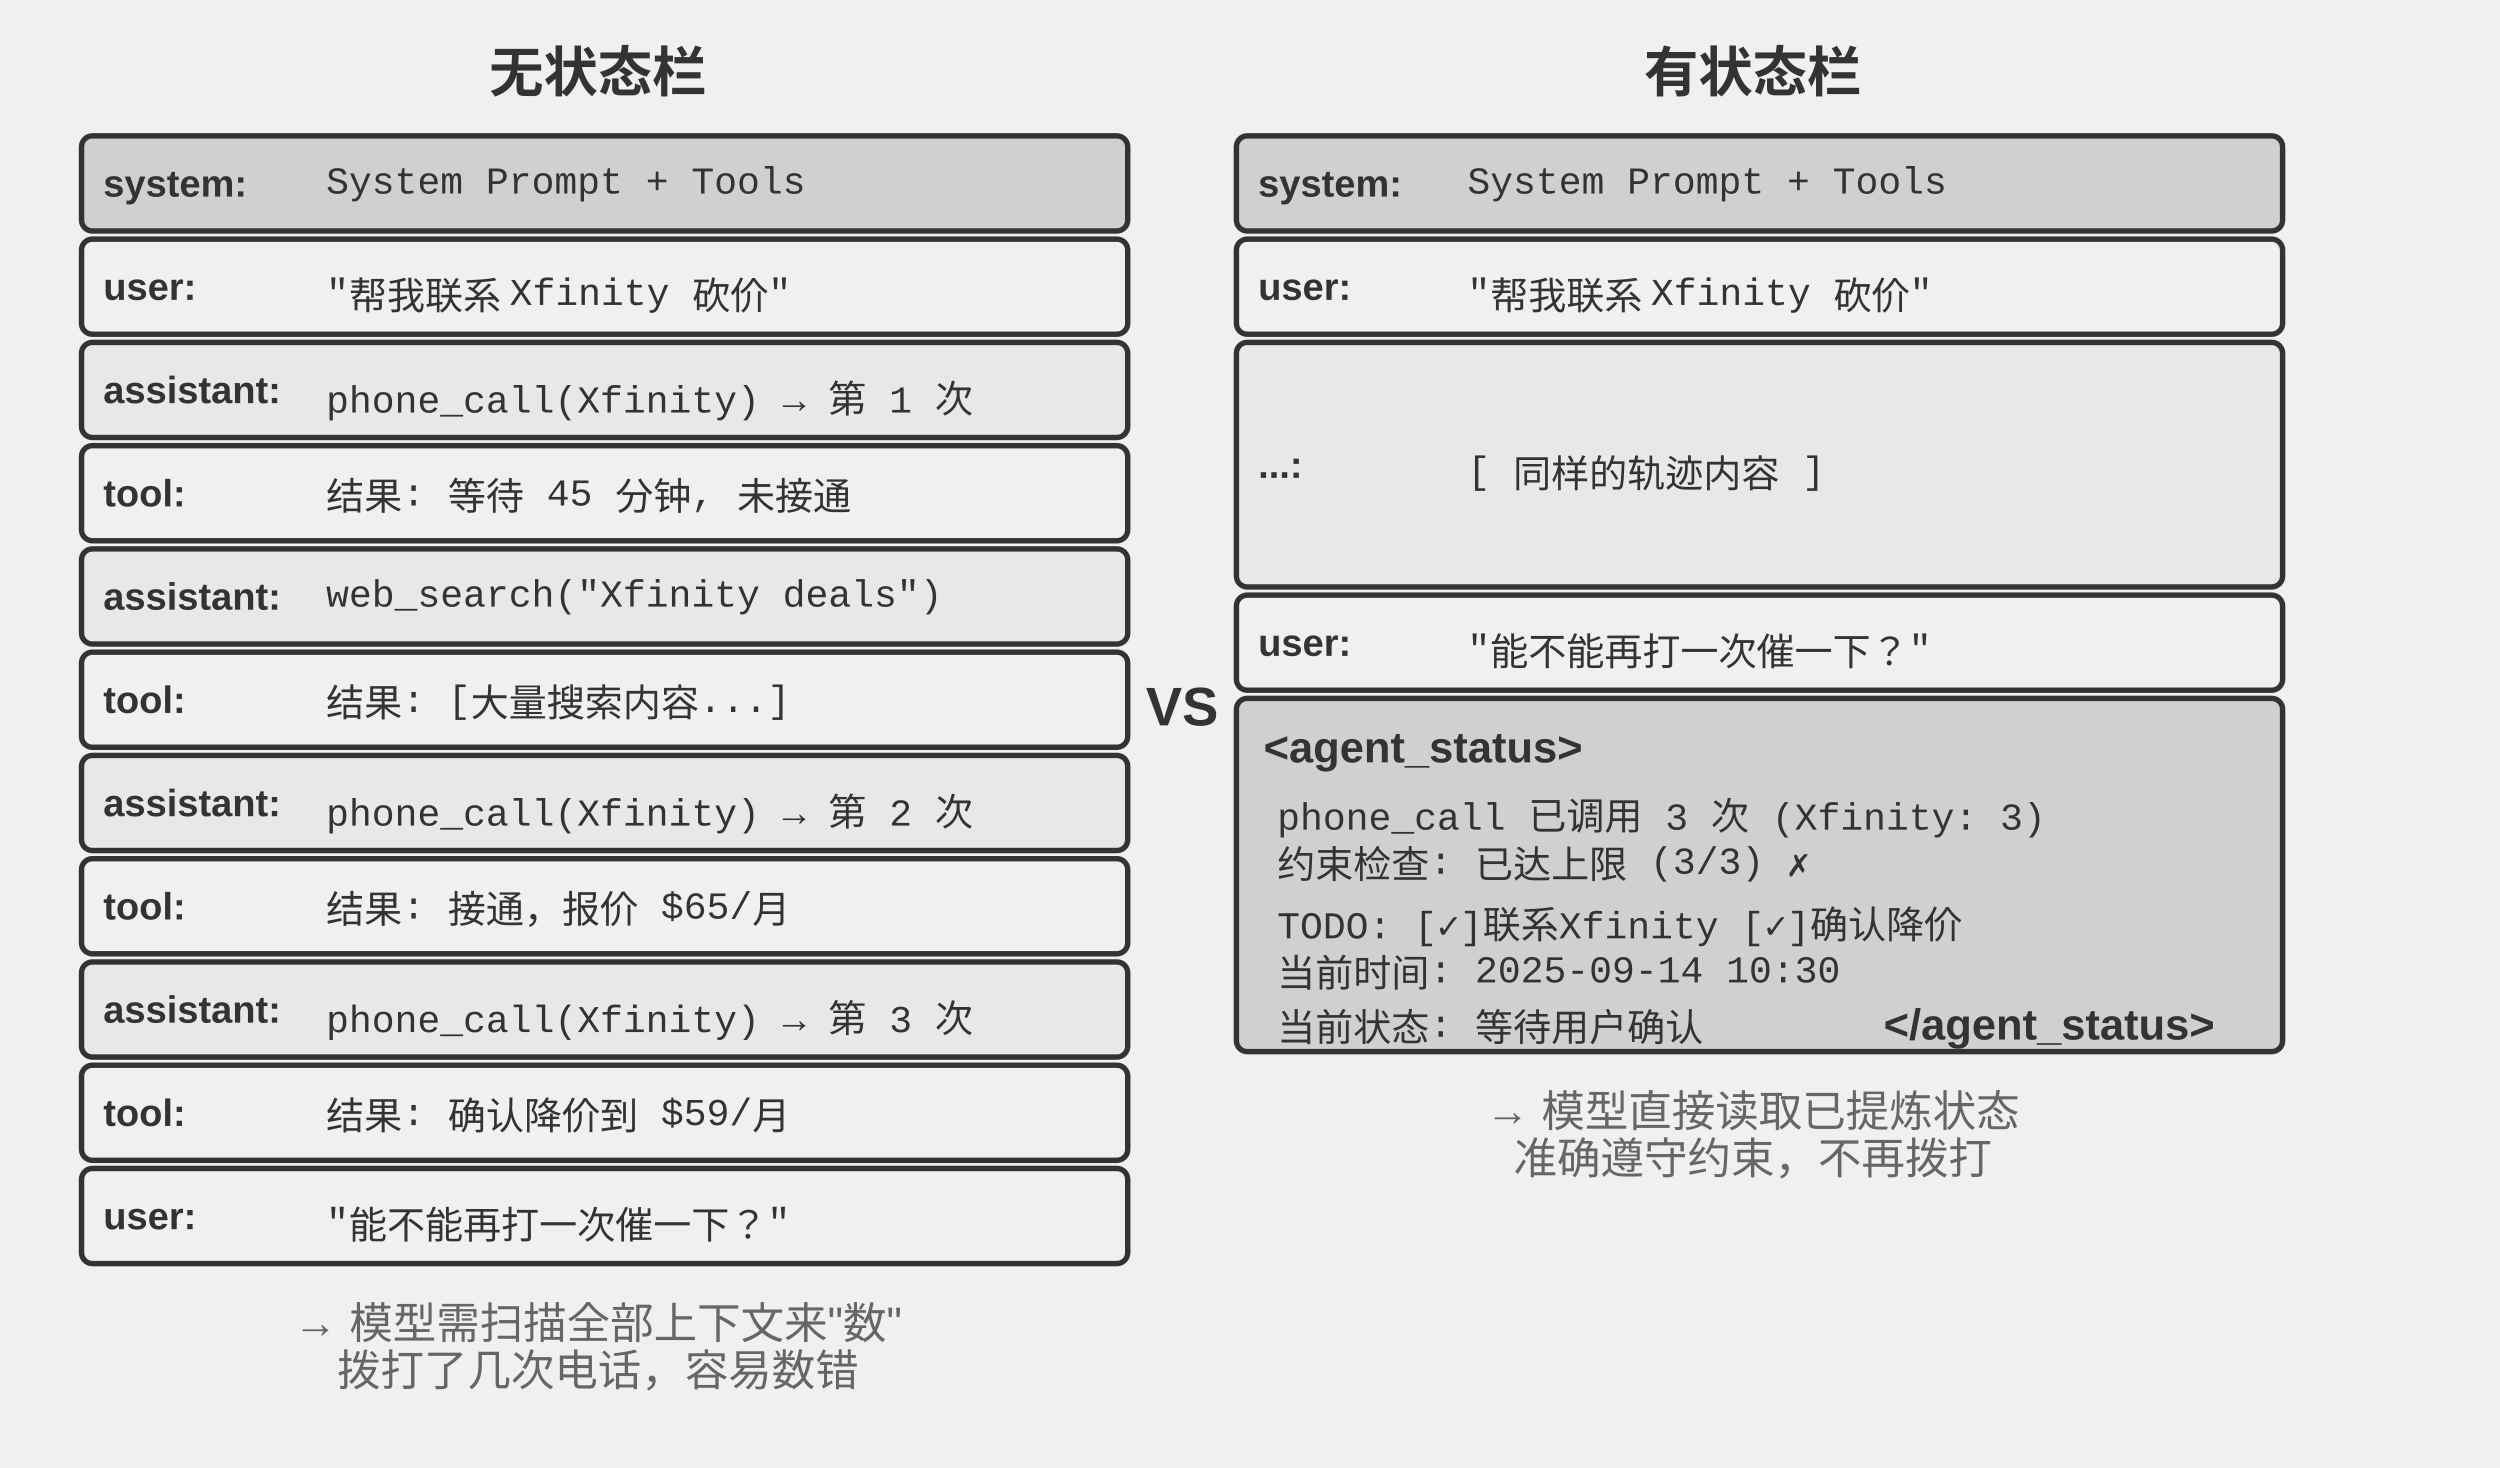
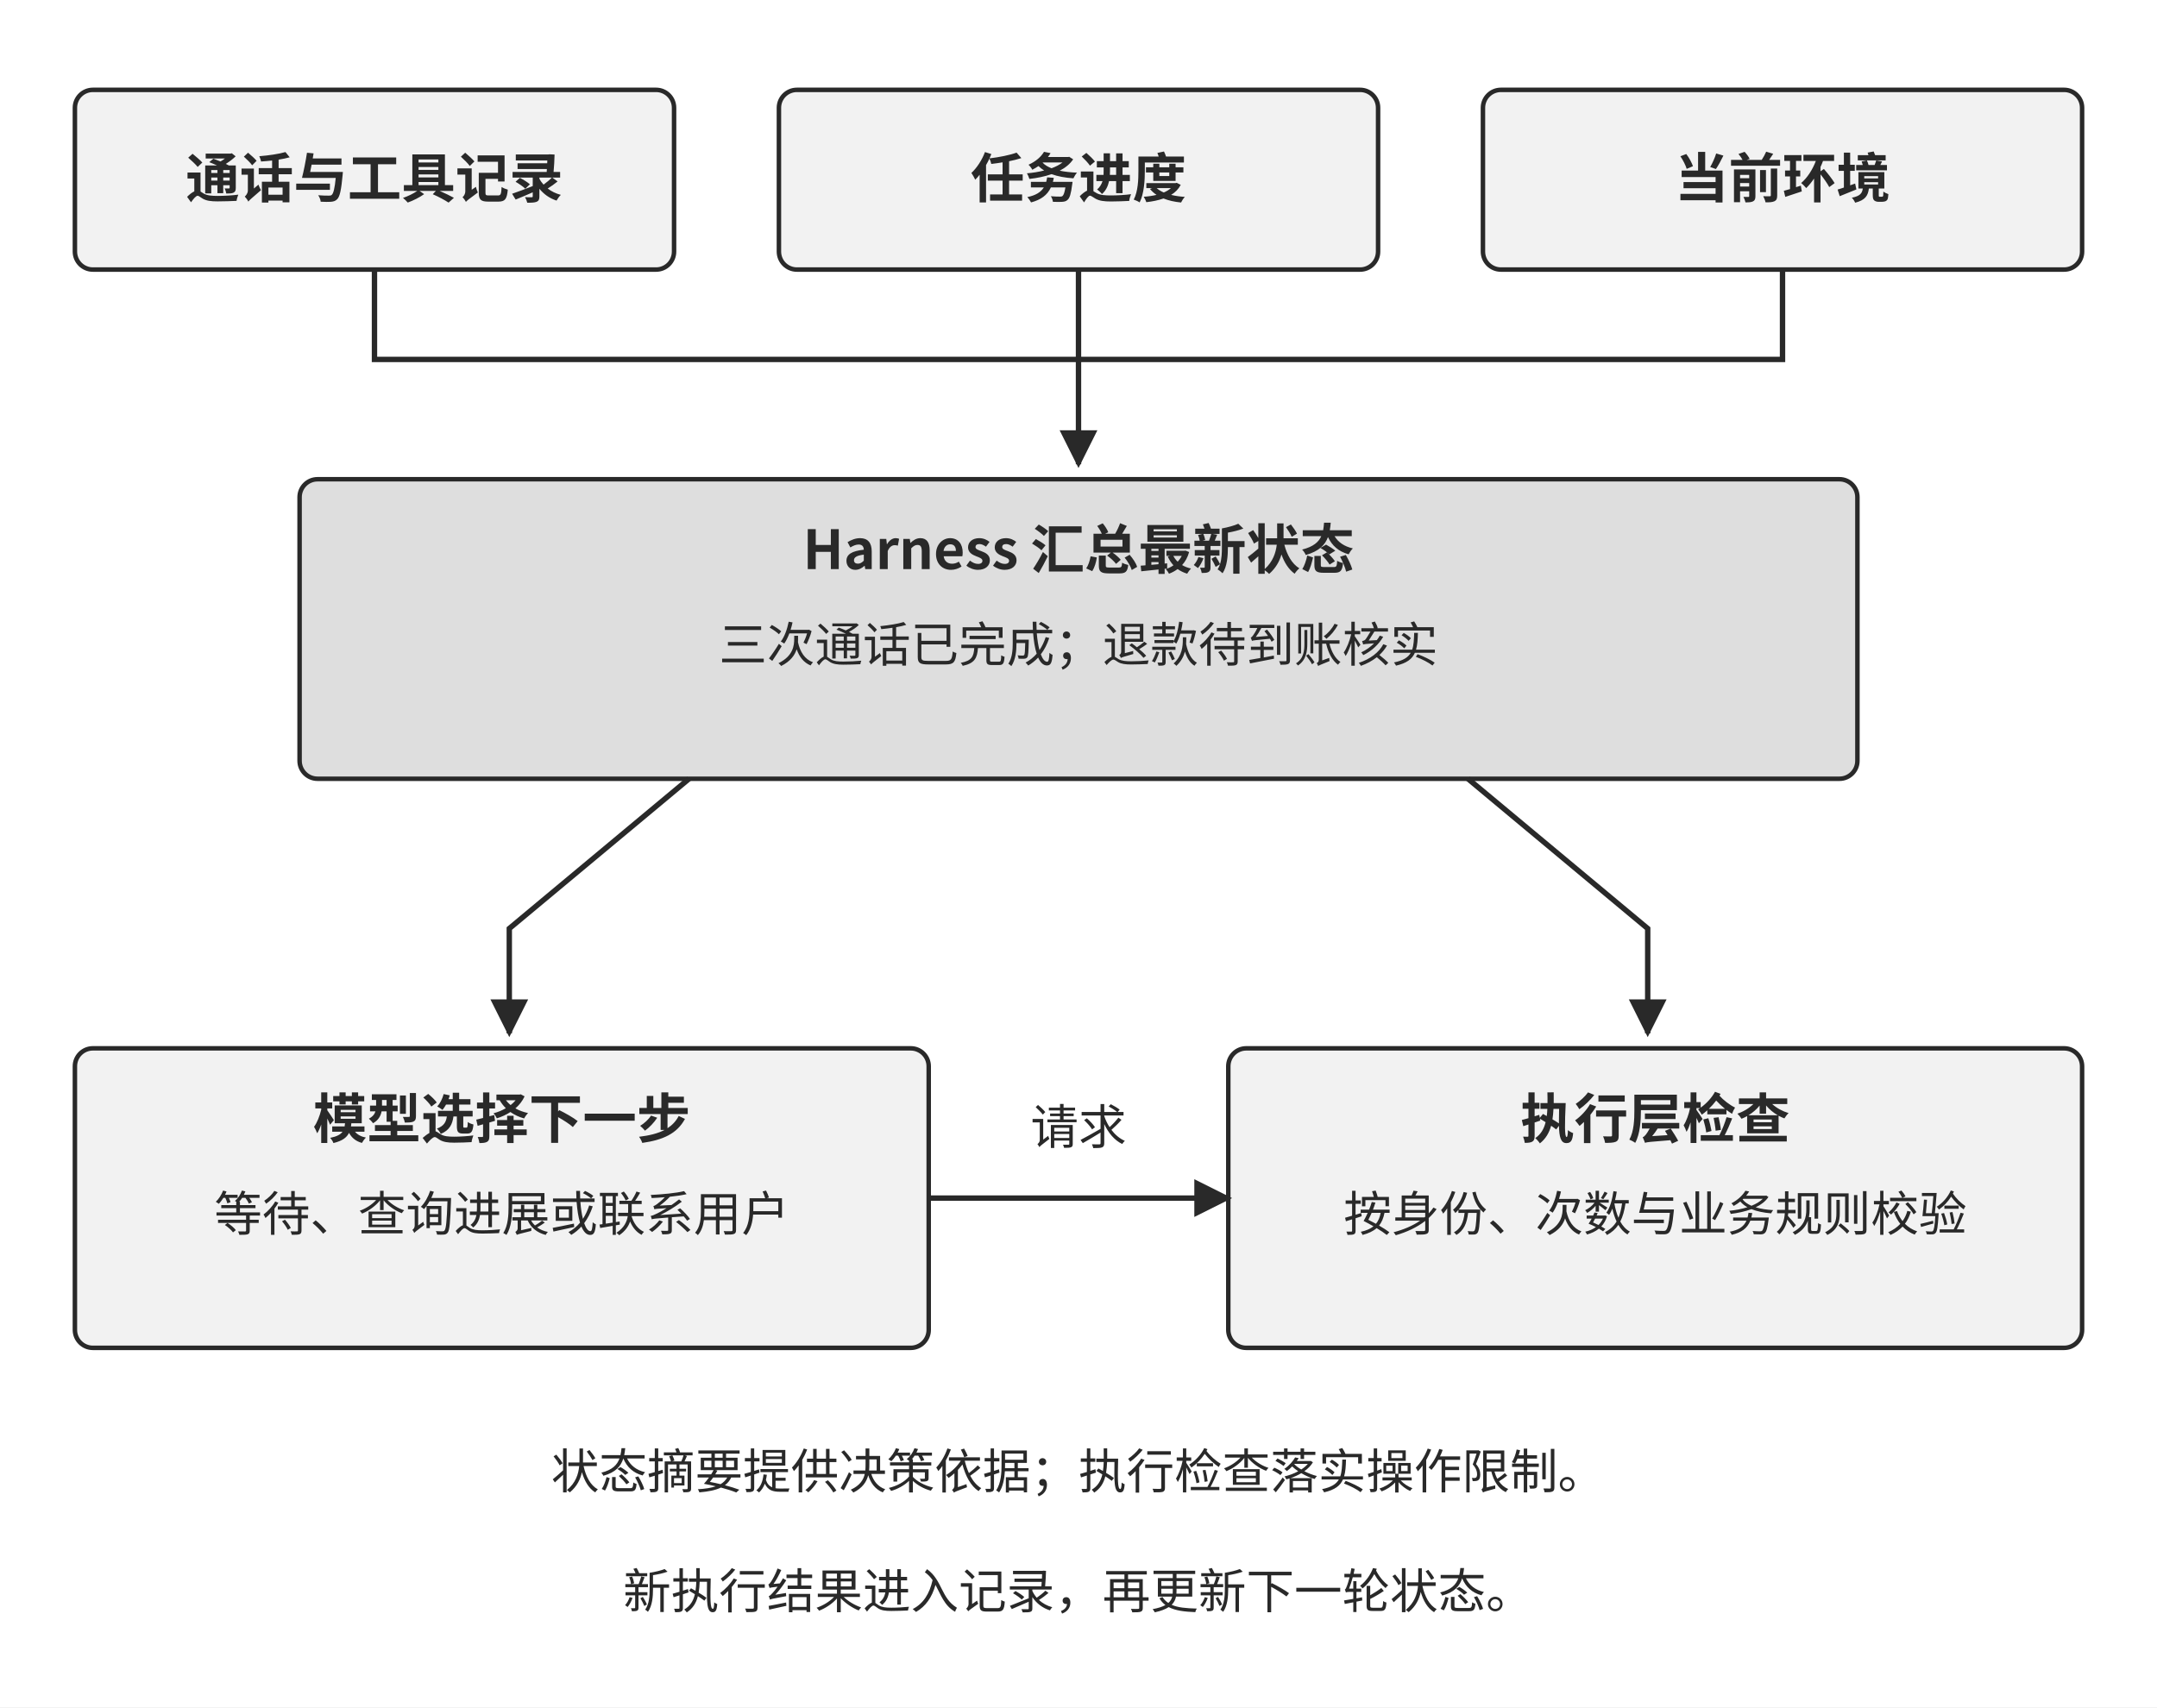
- <svg xmlns="http://www.w3.org/2000/svg" viewBox="0 40 920 540" width="920" height="540" style="background:#ffffff">
+ <svg xmlns="http://www.w3.org/2000/svg" width="150mm" height="118.75mm" viewBox="0 0 720 570" role="img" aria-labelledby="title desc">
  <defs>
-     <marker id="ah" markerWidth="12" markerHeight="8" refX="12" refY="4" orient="auto">
-       <polygon points="0 0, 12 4, 0 8" fill="#333333" />
-     </marker>
-     <marker id="ah-light" markerWidth="12" markerHeight="8" refX="12" refY="4" orient="auto">
-       <polygon points="0 0, 12 4, 0 8" fill="#999999" />
+     <marker id="arrow" viewBox="0 0 10 10" refX="9" refY="5" markerWidth="7" markerHeight="7" orient="auto-start-reverse">
+       <path d="M0 0 L10 5 L0 10 Z" fill="#292929" />
    </marker>
  </defs>
-   <text x="220.0" y="65" font-family="Arial, 'Helvetica Neue', Helvetica, 'PingFang SC', 'Microsoft YaHei', sans-serif" font-size="20" fill="#333333" text-anchor="middle" dominant-baseline="central" font-weight="bold">无状态栏</text>
-   <text x="645.0" y="65" font-family="Arial, 'Helvetica Neue', Helvetica, 'PingFang SC', 'Microsoft YaHei', sans-serif" font-size="20" fill="#333333" text-anchor="middle" dominant-baseline="central" font-weight="bold">有状态栏</text>
-   <rect x="30" y="90" width="385" height="35" rx="4" fill="#d0d0d0" stroke="#333333" stroke-width="2" />
-   <text x="38" y="107.5" font-family="Arial, 'Helvetica Neue', Helvetica, 'PingFang SC', 'Microsoft YaHei', sans-serif" font-size="14" fill="#333333" text-anchor="start" dominant-baseline="central" font-weight="bold">system:</text>
-   <text x="120" y="107.5" font-family="'Courier New', Courier, monospace" font-size="14" fill="#333333" text-anchor="start" dominant-baseline="central">System Prompt + Tools</text>
-   <rect x="30" y="128" width="385" height="35" rx="4" fill="#f0f0f0" stroke="#333333" stroke-width="2" />
-   <text x="38" y="145.5" font-family="Arial, 'Helvetica Neue', Helvetica, 'PingFang SC', 'Microsoft YaHei', sans-serif" font-size="14" fill="#333333" text-anchor="start" dominant-baseline="central" font-weight="bold">user:</text>
-   <text x="120" y="145.5" font-family="'Courier New', Courier, monospace" font-size="14" fill="#333333" text-anchor="start" dominant-baseline="central">"帮我联系 Xfinity 砍价"</text>
-   <rect x="30" y="166" width="385" height="35" rx="4" fill="#e8e8e8" stroke="#333333" stroke-width="2" />
-   <text x="38" y="183.5" font-family="Arial, 'Helvetica Neue', Helvetica, 'PingFang SC', 'Microsoft YaHei', sans-serif" font-size="14" fill="#333333" text-anchor="start" dominant-baseline="central" font-weight="bold">assistant:</text>
-   <text x="120" y="183.5" font-family="'Courier New', Courier, monospace" font-size="14" fill="#333333" text-anchor="start" dominant-baseline="central">phone_call(Xfinity) → 第 1 次</text>
-   <rect x="30" y="204" width="385" height="35" rx="4" fill="#f0f0f0" stroke="#333333" stroke-width="2" />
-   <text x="38" y="221.5" font-family="Arial, 'Helvetica Neue', Helvetica, 'PingFang SC', 'Microsoft YaHei', sans-serif" font-size="14" fill="#333333" text-anchor="start" dominant-baseline="central" font-weight="bold">tool:</text>
-   <text x="120" y="221.5" font-family="'Courier New', Courier, monospace" font-size="14" fill="#333333" text-anchor="start" dominant-baseline="central">结果: 等待 45 分钟, 未接通</text>
-   <rect x="30" y="242" width="385" height="35" rx="4" fill="#e8e8e8" stroke="#333333" stroke-width="2" />
-   <text x="38" y="259.5" font-family="Arial, 'Helvetica Neue', Helvetica, 'PingFang SC', 'Microsoft YaHei', sans-serif" font-size="14" fill="#333333" text-anchor="start" dominant-baseline="central" font-weight="bold">assistant:</text>
-   <text x="120" y="259.5" font-family="'Courier New', Courier, monospace" font-size="14" fill="#333333" text-anchor="start" dominant-baseline="central">web_search("Xfinity deals")</text>
-   <rect x="30" y="280" width="385" height="35" rx="4" fill="#f0f0f0" stroke="#333333" stroke-width="2" />
-   <text x="38" y="297.5" font-family="Arial, 'Helvetica Neue', Helvetica, 'PingFang SC', 'Microsoft YaHei', sans-serif" font-size="14" fill="#333333" text-anchor="start" dominant-baseline="central" font-weight="bold">tool:</text>
-   <text x="120" y="297.5" font-family="'Courier New', Courier, monospace" font-size="14" fill="#333333" text-anchor="start" dominant-baseline="central">结果: [大量搜索内容...]</text>
-   <rect x="30" y="318" width="385" height="35" rx="4" fill="#e8e8e8" stroke="#333333" stroke-width="2" />
-   <text x="38" y="335.5" font-family="Arial, 'Helvetica Neue', Helvetica, 'PingFang SC', 'Microsoft YaHei', sans-serif" font-size="14" fill="#333333" text-anchor="start" dominant-baseline="central" font-weight="bold">assistant:</text>
-   <text x="120" y="335.5" font-family="'Courier New', Courier, monospace" font-size="14" fill="#333333" text-anchor="start" dominant-baseline="central">phone_call(Xfinity) → 第 2 次</text>
-   <rect x="30" y="356" width="385" height="35" rx="4" fill="#f0f0f0" stroke="#333333" stroke-width="2" />
-   <text x="38" y="373.5" font-family="Arial, 'Helvetica Neue', Helvetica, 'PingFang SC', 'Microsoft YaHei', sans-serif" font-size="14" fill="#333333" text-anchor="start" dominant-baseline="central" font-weight="bold">tool:</text>
-   <text x="120" y="373.5" font-family="'Courier New', Courier, monospace" font-size="14" fill="#333333" text-anchor="start" dominant-baseline="central">结果: 接通，报价 $65/月</text>
-   <rect x="30" y="394" width="385" height="35" rx="4" fill="#e8e8e8" stroke="#333333" stroke-width="2" />
-   <text x="38" y="411.5" font-family="Arial, 'Helvetica Neue', Helvetica, 'PingFang SC', 'Microsoft YaHei', sans-serif" font-size="14" fill="#333333" text-anchor="start" dominant-baseline="central" font-weight="bold">assistant:</text>
-   <text x="120" y="411.5" font-family="'Courier New', Courier, monospace" font-size="14" fill="#333333" text-anchor="start" dominant-baseline="central">phone_call(Xfinity) → 第 3 次</text>
-   <rect x="30" y="432" width="385" height="35" rx="4" fill="#f0f0f0" stroke="#333333" stroke-width="2" />
-   <text x="38" y="449.5" font-family="Arial, 'Helvetica Neue', Helvetica, 'PingFang SC', 'Microsoft YaHei', sans-serif" font-size="14" fill="#333333" text-anchor="start" dominant-baseline="central" font-weight="bold">tool:</text>
-   <text x="120" y="449.5" font-family="'Courier New', Courier, monospace" font-size="14" fill="#333333" text-anchor="start" dominant-baseline="central">结果: 确认降价到 $59/月</text>
-   <rect x="30" y="470" width="385" height="35" rx="4" fill="#f0f0f0" stroke="#333333" stroke-width="2" />
-   <text x="38" y="487.5" font-family="Arial, 'Helvetica Neue', Helvetica, 'PingFang SC', 'Microsoft YaHei', sans-serif" font-size="14" fill="#333333" text-anchor="start" dominant-baseline="central" font-weight="bold">user:</text>
-   <text x="120" y="487.5" font-family="'Courier New', Courier, monospace" font-size="14" fill="#333333" text-anchor="start" dominant-baseline="central">"能不能再打一次催一下？"</text>
-   <text x="220.0" y="523" font-family="Arial, 'Helvetica Neue', Helvetica, 'PingFang SC', 'Microsoft YaHei', sans-serif" font-size="16" fill="#666666" text-anchor="middle" dominant-baseline="central" font-weight="normal">→ 模型需扫描全部上下文来"数"</text>
-   <text x="220.0" y="543" font-family="Arial, 'Helvetica Neue', Helvetica, 'PingFang SC', 'Microsoft YaHei', sans-serif" font-size="16" fill="#666666" text-anchor="middle" dominant-baseline="central" font-weight="normal">拨打了几次电话，容易数错</text>
-   <rect x="455" y="90" width="385" height="35" rx="4" fill="#d0d0d0" stroke="#333333" stroke-width="2" />
-   <text x="463" y="107.5" font-family="Arial, 'Helvetica Neue', Helvetica, 'PingFang SC', 'Microsoft YaHei', sans-serif" font-size="14" fill="#333333" text-anchor="start" dominant-baseline="central" font-weight="bold">system:</text>
-   <text x="540" y="107.5" font-family="'Courier New', Courier, monospace" font-size="14" fill="#333333" text-anchor="start" dominant-baseline="central">System Prompt + Tools</text>
-   <rect x="455" y="128" width="385" height="35" rx="4" fill="#f0f0f0" stroke="#333333" stroke-width="2" />
-   <text x="463" y="145.5" font-family="Arial, 'Helvetica Neue', Helvetica, 'PingFang SC', 'Microsoft YaHei', sans-serif" font-size="14" fill="#333333" text-anchor="start" dominant-baseline="central" font-weight="bold">user:</text>
-   <text x="540" y="145.5" font-family="'Courier New', Courier, monospace" font-size="14" fill="#333333" text-anchor="start" dominant-baseline="central">"帮我联系 Xfinity 砍价"</text>
-   <rect x="455" y="166" width="385" height="90" rx="4" fill="#e8e8e8" stroke="#333333" stroke-width="2" />
-   <text x="463" y="211.0" font-family="Arial, 'Helvetica Neue', Helvetica, 'PingFang SC', 'Microsoft YaHei', sans-serif" font-size="14" fill="#333333" text-anchor="start" dominant-baseline="central" font-weight="bold">...:</text>
-   <text x="540" y="211.0" font-family="'Courier New', Courier, monospace" font-size="14" fill="#333333" text-anchor="start" dominant-baseline="central">[ 同样的轨迹内容 ]</text>
-   <rect x="455" y="259" width="385" height="35" rx="4" fill="#f0f0f0" stroke="#333333" stroke-width="2" />
-   <text x="463" y="276.5" font-family="Arial, 'Helvetica Neue', Helvetica, 'PingFang SC', 'Microsoft YaHei', sans-serif" font-size="14" fill="#333333" text-anchor="start" dominant-baseline="central" font-weight="bold">user:</text>
-   <text x="540" y="276.5" font-family="'Courier New', Courier, monospace" font-size="14" fill="#333333" text-anchor="start" dominant-baseline="central">"能不能再打一次催一下？"</text>
-   <rect x="455" y="297" width="385" height="130" rx="4" fill="#d0d0d0" stroke="#333333" stroke-width="2" />
-   <text x="465" y="315" font-family="Arial, 'Helvetica Neue', Helvetica, 'PingFang SC', 'Microsoft YaHei', sans-serif" font-size="16" fill="#333333" text-anchor="start" dominant-baseline="central" font-weight="bold">&lt;agent_status&gt;</text>
-   <text x="470" y="337" font-family="'Courier New', Courier, monospace" font-size="14" fill="#333333" text-anchor="start" dominant-baseline="central">phone_call 已调用 3 次 (Xfinity: 3)</text>
-   <text x="470" y="357" font-family="'Courier New', Courier, monospace" font-size="14" fill="#333333" text-anchor="start" dominant-baseline="central">约束检查: 已达上限 (3/3) ✗</text>
-   <text x="470" y="377" font-family="'Courier New', Courier, monospace" font-size="14" fill="#333333" text-anchor="start" dominant-baseline="central">TODO: [✓]联系Xfinity [✓]确认降价</text>
-   <text x="470" y="397" font-family="'Courier New', Courier, monospace" font-size="14" fill="#333333" text-anchor="start" dominant-baseline="central">当前时间: 2025-09-14 10:30</text>
-   <text x="470" y="417" font-family="'Courier New', Courier, monospace" font-size="14" fill="#333333" text-anchor="start" dominant-baseline="central">当前状态: 等待用户确认</text>
-   <text x="815" y="417" font-family="Arial, 'Helvetica Neue', Helvetica, 'PingFang SC', 'Microsoft YaHei', sans-serif" font-size="16" fill="#333333" text-anchor="end" dominant-baseline="central" font-weight="bold">&lt;/agent_status&gt;</text>
-   <text x="645.0" y="445" font-family="Arial, 'Helvetica Neue', Helvetica, 'PingFang SC', 'Microsoft YaHei', sans-serif" font-size="16" fill="#666666" text-anchor="middle" dominant-baseline="central" font-weight="normal">→ 模型直接读取已提炼状态</text>
-   <text x="645.0" y="465" font-family="Arial, 'Helvetica Neue', Helvetica, 'PingFang SC', 'Microsoft YaHei', sans-serif" font-size="16" fill="#666666" text-anchor="middle" dominant-baseline="central" font-weight="normal">准确遵守约束，不再拨打</text>
-   <text x="435.0" y="300" font-family="Arial, 'Helvetica Neue', Helvetica, 'PingFang SC', 'Microsoft YaHei', sans-serif" font-size="20" fill="#333333" text-anchor="middle" dominant-baseline="central" font-weight="bold">VS</text>
+   <rect width="720" height="570" fill="#ffffff" />
+   <rect x="25" y="30" width="200" height="60" rx="6" fill="#f2f2f2" stroke="#292929" stroke-width="1.5" />
+   <text x="125.0" y="66.0" font-family="Noto Sans CJK SC,Source Han Sans CN,Microsoft YaHei,sans-serif" font-size="18" font-weight="700" text-anchor="middle" fill="#292929">通话与工具记录</text>
+   <path d="M 125 90 L 125 120 L 360 120" fill="none" stroke="#292929" stroke-width="1.8" />
+   <rect x="260" y="30" width="200" height="60" rx="6" fill="#f2f2f2" stroke="#292929" stroke-width="1.5" />
+   <text x="360.0" y="66.0" font-family="Noto Sans CJK SC,Source Han Sans CN,Microsoft YaHei,sans-serif" font-size="18" font-weight="700" text-anchor="middle" fill="#292929">任务进度</text>
+   <path d="M 360 90 L 360 120 L 360 120" fill="none" stroke="#292929" stroke-width="1.8" />
+   <rect x="495" y="30" width="200" height="60" rx="6" fill="#f2f2f2" stroke="#292929" stroke-width="1.5" />
+   <text x="595.0" y="66.0" font-family="Noto Sans CJK SC,Source Han Sans CN,Microsoft YaHei,sans-serif" font-size="18" font-weight="700" text-anchor="middle" fill="#292929">当前环境</text>
+   <path d="M 595 90 L 595 120 L 360 120" fill="none" stroke="#292929" stroke-width="1.8" />
+   <path d="M 360 120 L 360 155" fill="none" stroke="#292929" stroke-width="1.8" marker-end="url(#arrow)" />
+   <rect x="100" y="160" width="520" height="100" rx="6" fill="#dedede" stroke="#292929" stroke-width="1.5" />
+   <text x="360.0" y="190" font-family="Noto Sans CJK SC,Source Han Sans CN,Microsoft YaHei,sans-serif" font-size="18" font-weight="700" text-anchor="middle" fill="#292929">Harness 汇总最新状态</text>
+   <text x="360.0" y="221" font-family="Noto Sans CJK SC,Source Han Sans CN,Microsoft YaHei,sans-serif" font-size="16" font-weight="400" text-anchor="middle" fill="#292929">三次通话已完成；退款待到账核实</text>
+   <path d="M 230 260 L 170 310 L 170 345" fill="none" stroke="#292929" stroke-width="1.8" marker-end="url(#arrow)" />
+   <path d="M 490 260 L 550 310 L 550 345" fill="none" stroke="#292929" stroke-width="1.8" marker-end="url(#arrow)" />
+   <rect x="25" y="350" width="285" height="100" rx="6" fill="#f2f2f2" stroke="#292929" stroke-width="1.5" />
+   <text x="167.5" y="380" font-family="Noto Sans CJK SC,Source Han Sans CN,Microsoft YaHei,sans-serif" font-size="18" font-weight="700" text-anchor="middle" fill="#292929">模型选择下一步</text>
+   <text x="167.5" y="411" font-family="Noto Sans CJK SC,Source Han Sans CN,Microsoft YaHei,sans-serif" font-size="16" font-weight="400" text-anchor="middle" fill="#292929">等待、查询进展或联系用户</text>
+   <rect x="410" y="350" width="285" height="100" rx="6" fill="#f2f2f2" stroke="#292929" stroke-width="1.5" />
+   <text x="552.5" y="380" font-family="Noto Sans CJK SC,Source Han Sans CN,Microsoft YaHei,sans-serif" font-size="18" font-weight="700" text-anchor="middle" fill="#292929">执行层检查</text>
+   <text x="552.5" y="411" font-family="Noto Sans CJK SC,Source Han Sans CN,Microsoft YaHei,sans-serif" font-size="16" font-weight="400" text-anchor="middle" fill="#292929">按身份、次数与业务规则校验</text>
+   <path d="M 310 400 L 410 400" fill="none" stroke="#292929" stroke-width="1.8" marker-end="url(#arrow)" />
+   <text x="360" y="382" font-family="Noto Sans CJK SC,Source Han Sans CN,Microsoft YaHei,sans-serif" font-size="16" font-weight="400" text-anchor="middle" fill="#292929">请求</text>
+   <text x="360" y="497" font-family="Noto Sans CJK SC,Source Han Sans CN,Microsoft YaHei,sans-serif" font-size="16" font-weight="400" text-anchor="middle" fill="#292929">状态摘要提供决策依据；执行检查落实操作限制。</text>
+   <text x="360" y="537" font-family="Noto Sans CJK SC,Source Han Sans CN,Microsoft YaHei,sans-serif" font-size="16" font-weight="400" text-anchor="middle" fill="#292929">新执行结果进入记录，再更新下一轮状态。</text>
</svg>
